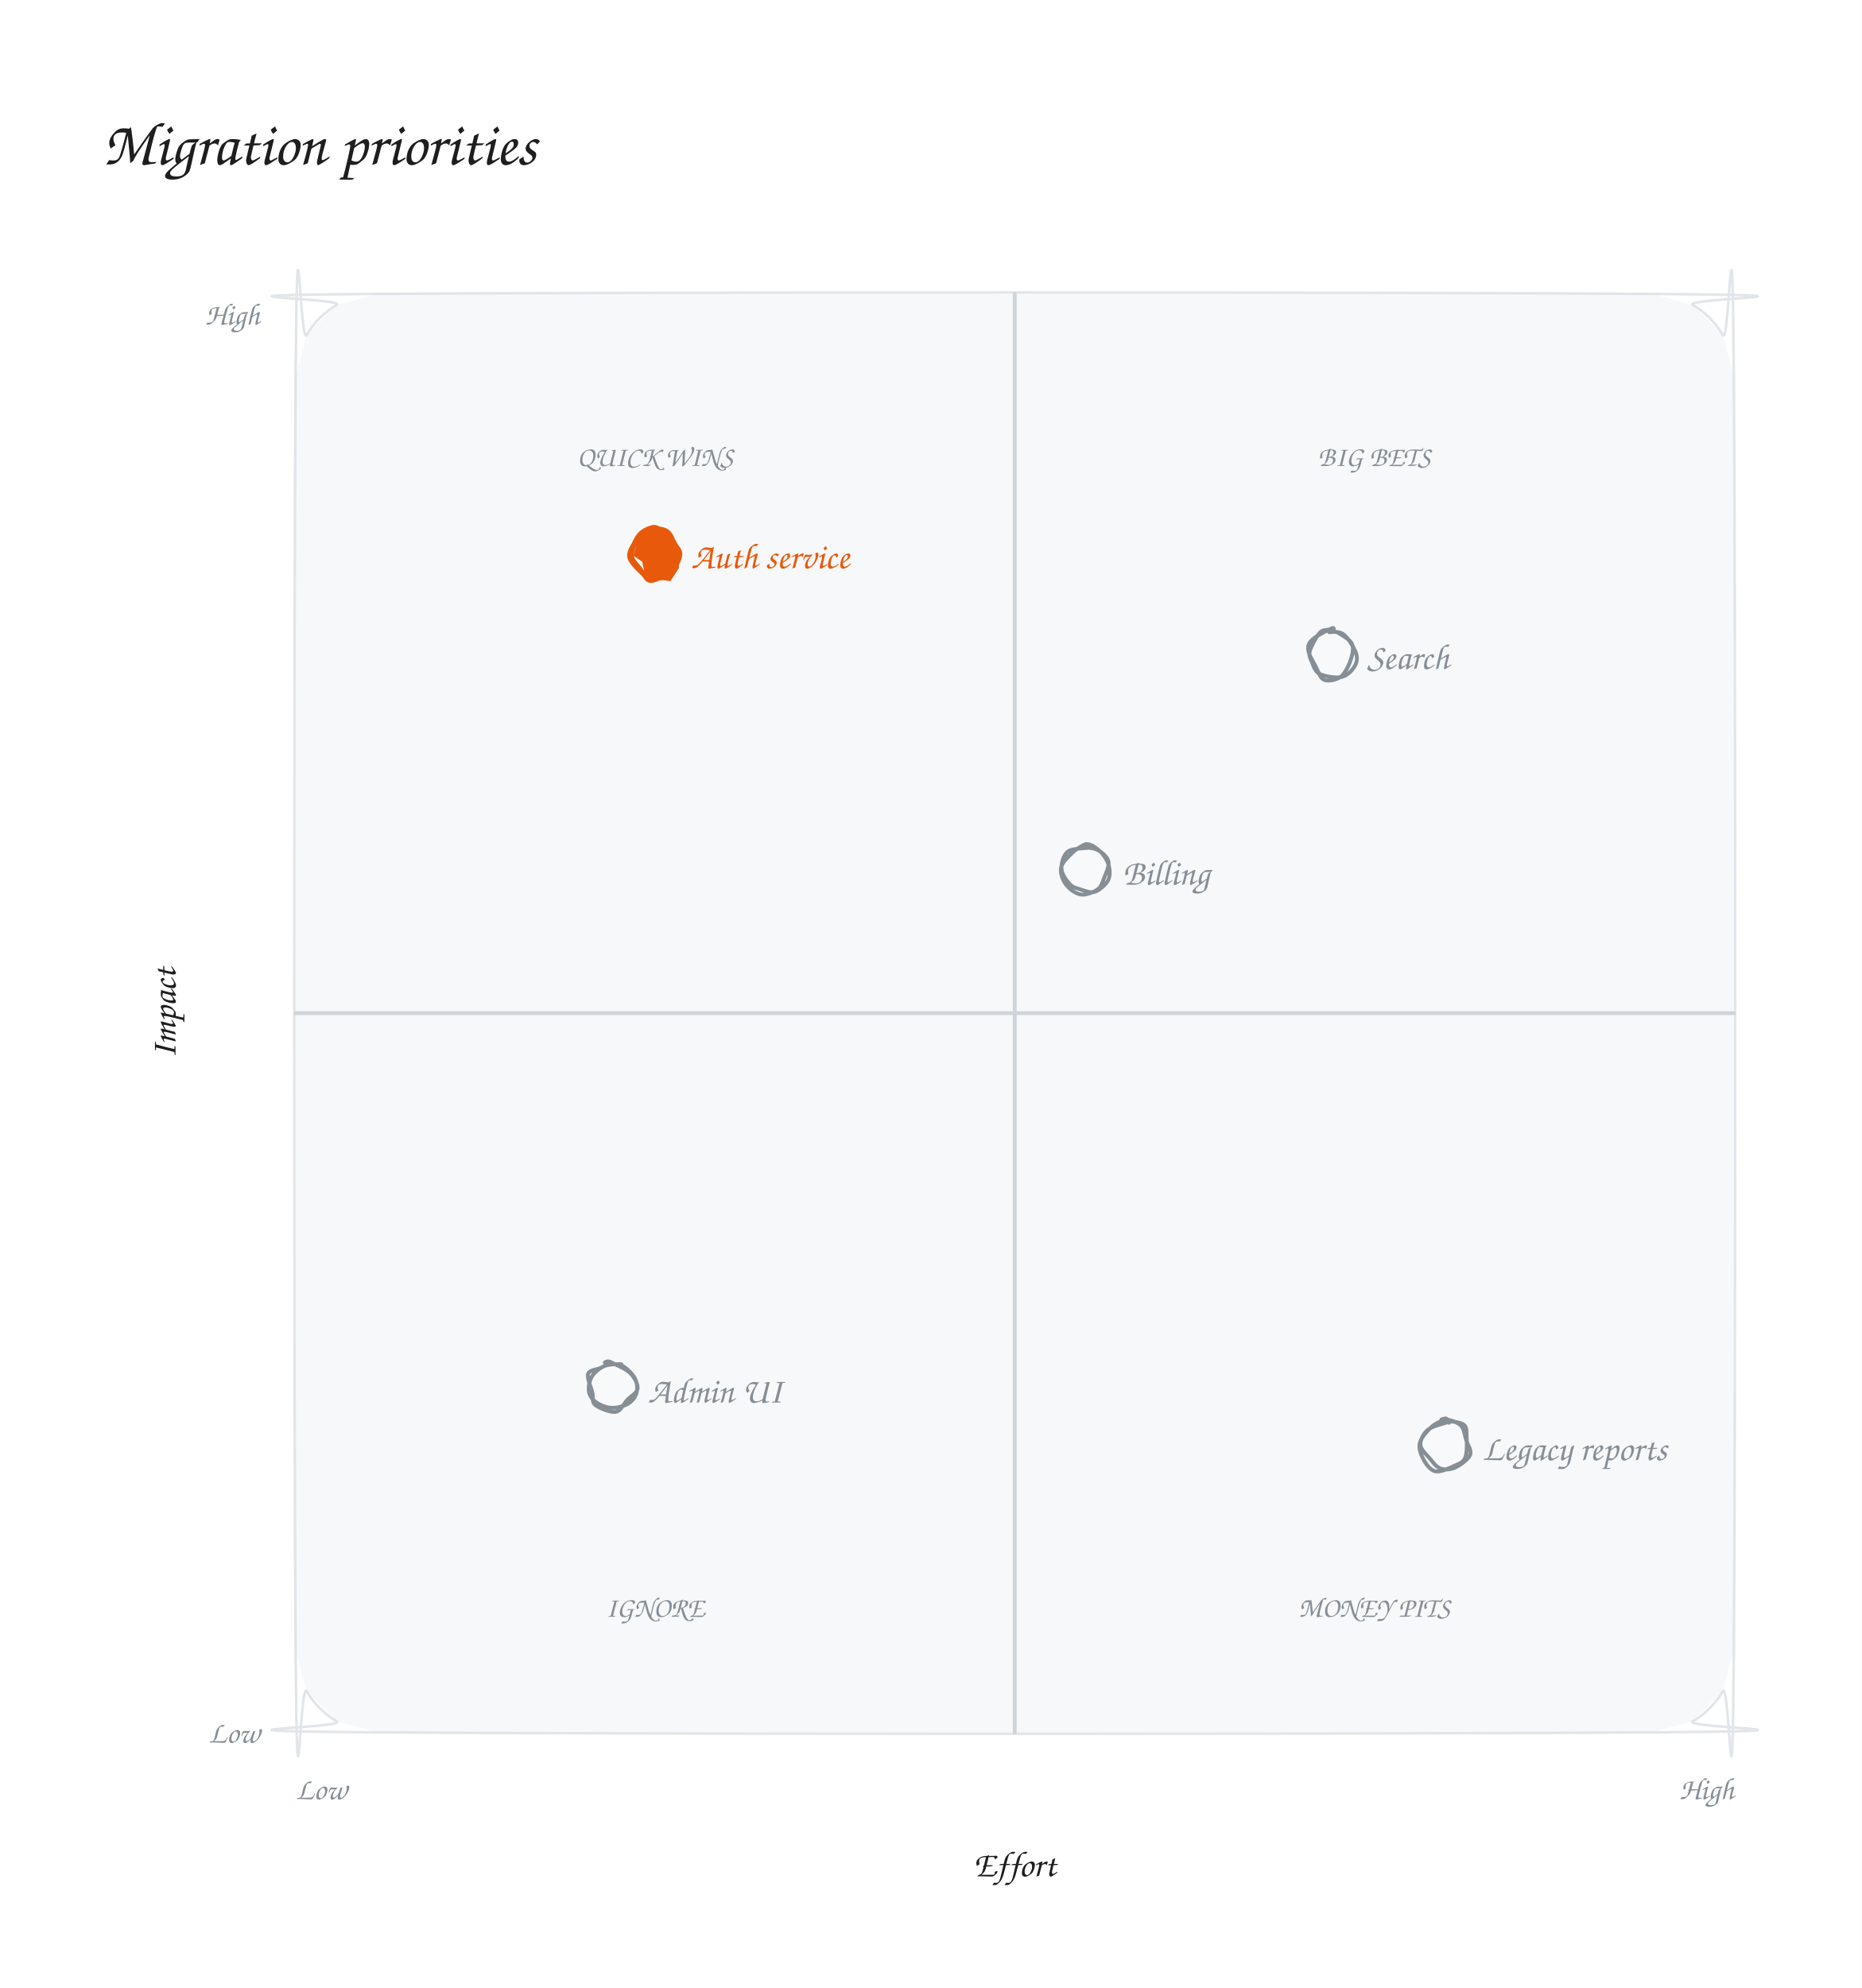
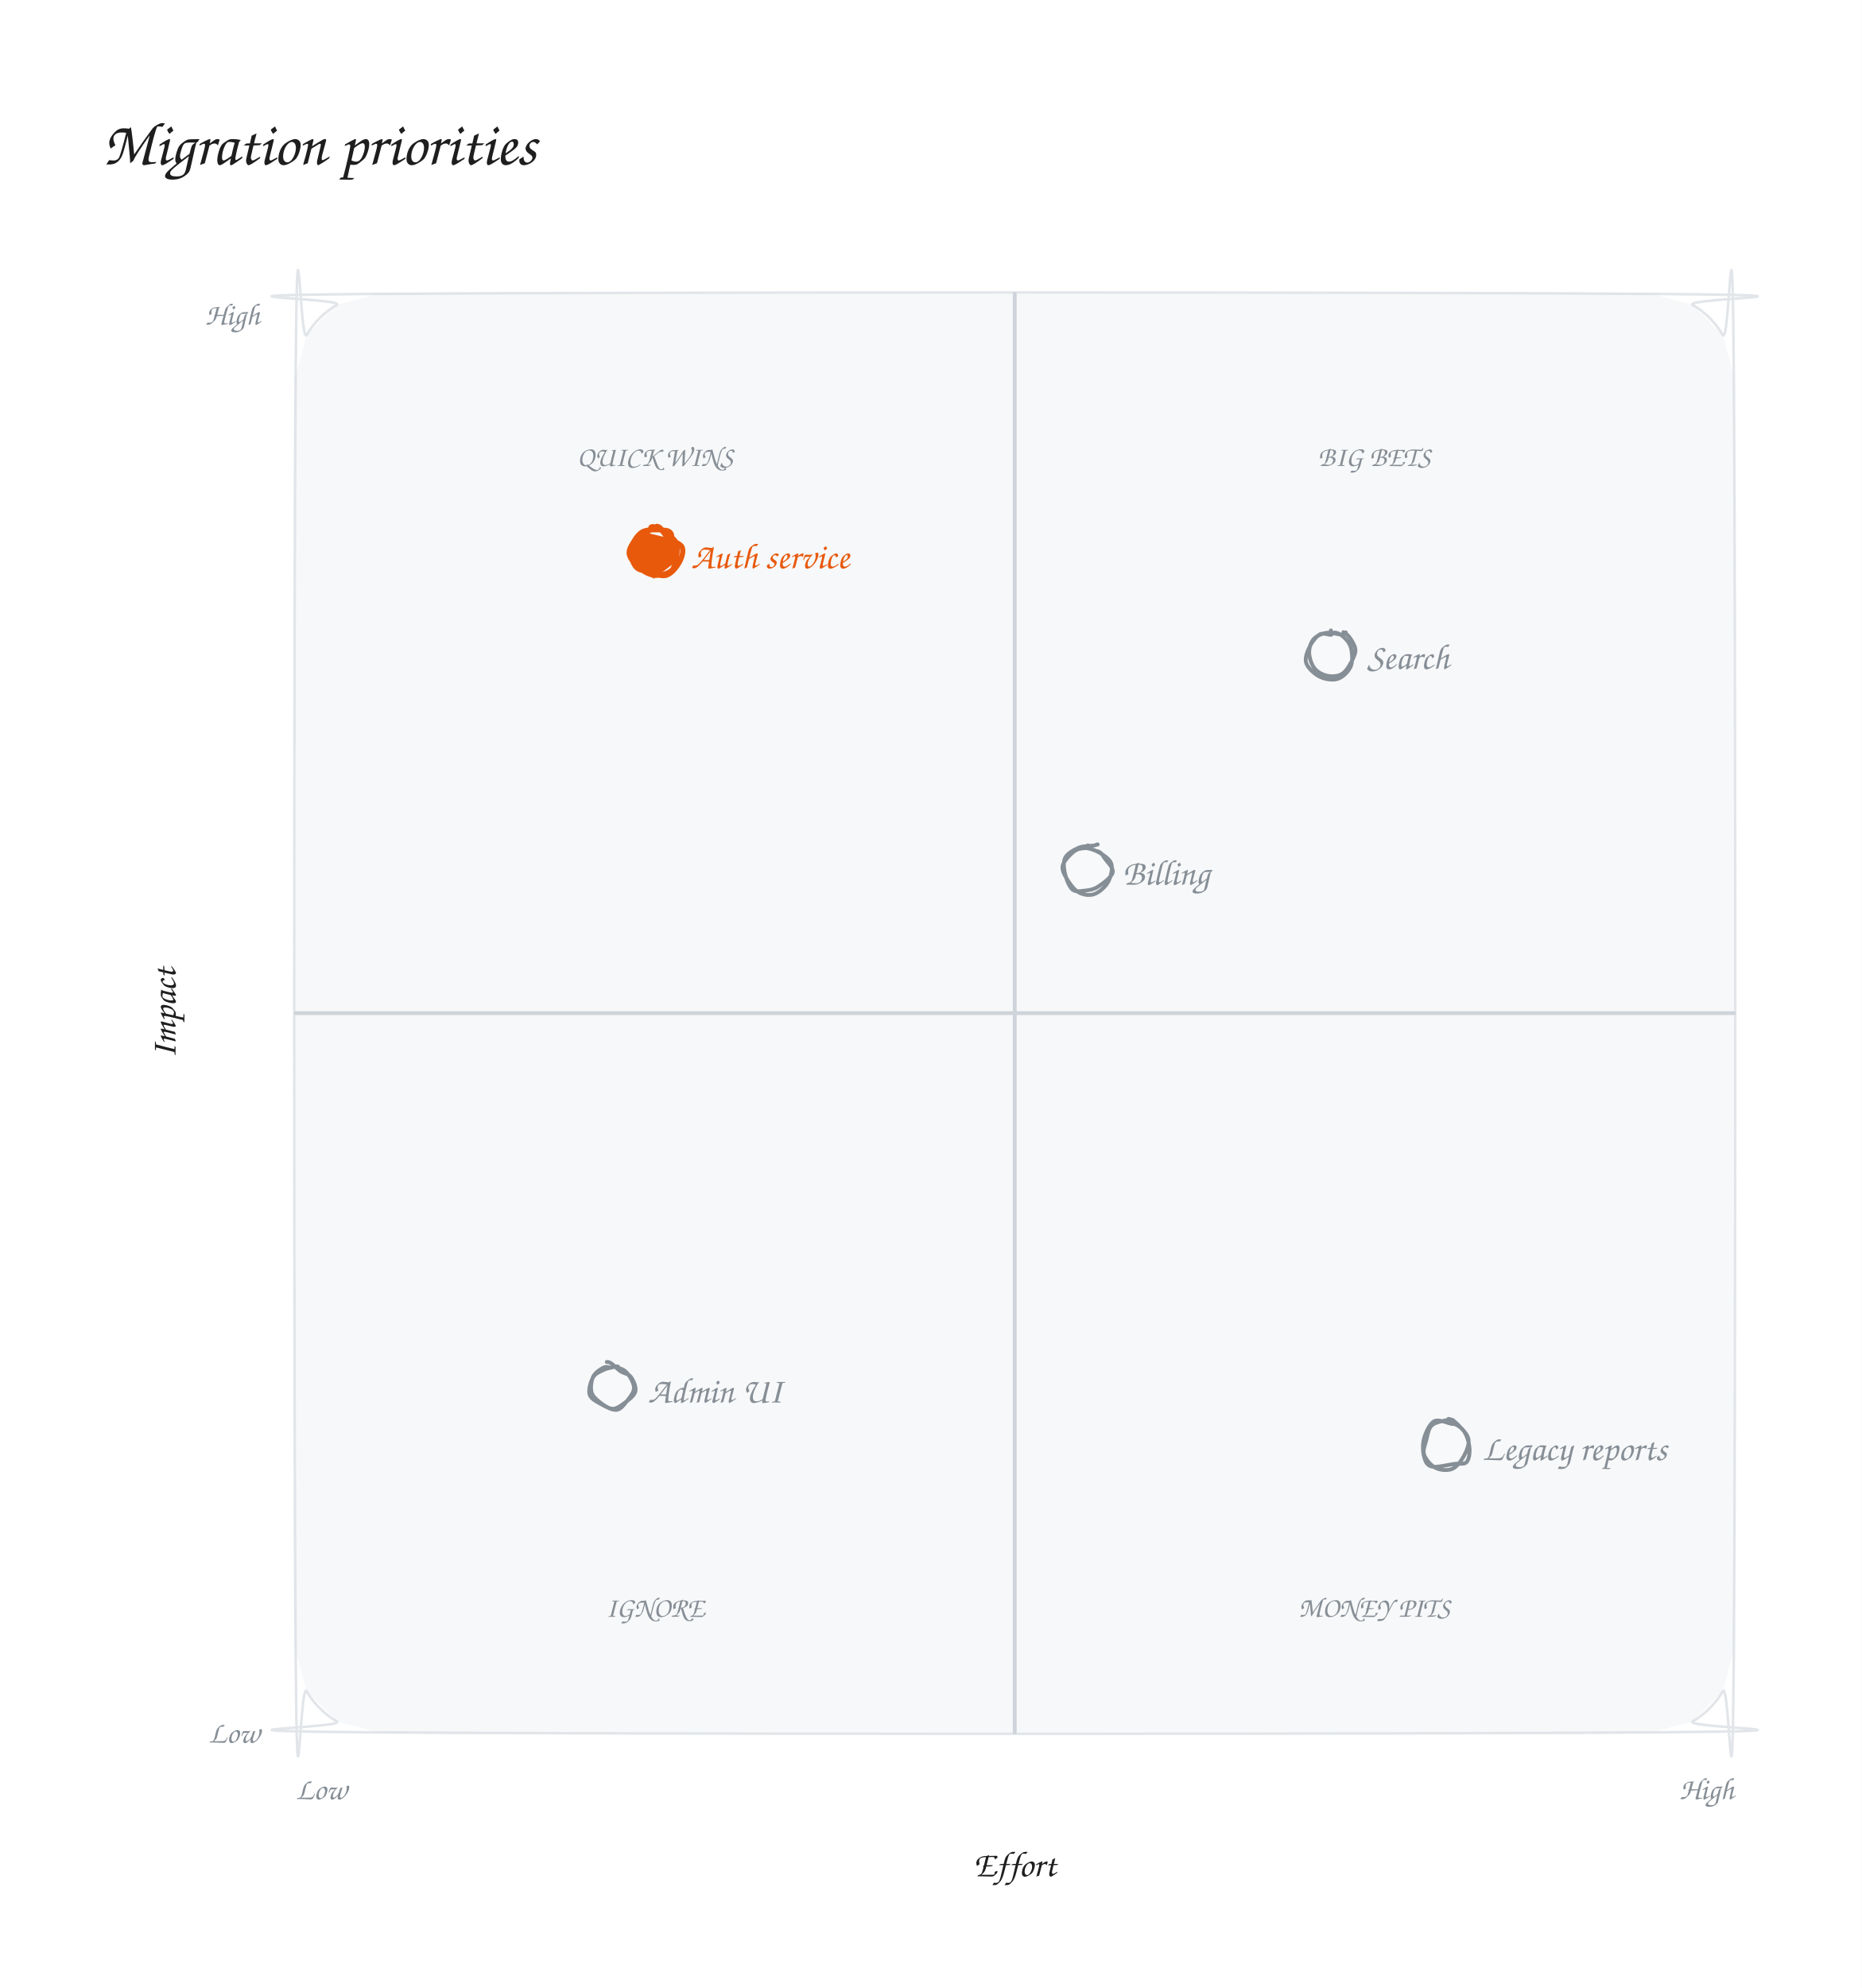
<svg xmlns="http://www.w3.org/2000/svg" width="724.90" height="773.90" viewBox="0 0 724.90 773.90">
  <rect width="724.90" height="773.90" fill="#ffffff" />
  <path d="M 643.10 114.40 L 659.10 118.69 L 670.81 130.40 L 675.10 146.40 L 675.10 642.40 L 670.81 658.40 L 659.10 670.11 L 643.10 674.40 L 147.10 674.40 L 131.10 670.11 L 119.39 658.40 L 115.10 642.40 L 115.10 146.40 L 119.39 130.40 L 131.10 118.69 L 147.10 114.40 Z" fill="#f1f3f5" stroke="none" opacity="0.60" />
  <path d="M 643.10 114.40 C 728.43 115.11, 654.48 116.02, 659.10 118.69 C 663.72 121.35, 668.15 125.78, 670.81 130.40 C 673.48 135.02, 674.39 61.07, 675.10 146.40 C 675.81 231.73, 675.81 557.07, 675.10 642.40 C 674.39 727.73, 673.48 653.78, 670.81 658.40 C 668.15 663.02, 663.72 667.45, 659.10 670.11 C 654.48 672.78, 728.43 673.69, 643.10 674.40 C 557.77 675.11, 232.43 675.11, 147.10 674.40 C 61.77 673.69, 135.72 672.78, 131.10 670.11 C 126.48 667.45, 122.05 663.02, 119.39 658.40 C 116.72 653.78, 115.81 727.73, 115.10 642.40 C 114.39 557.07, 114.39 231.73, 115.10 146.40 C 115.81 61.07, 116.72 135.02, 119.39 130.40 C 122.05 125.78, 126.48 121.35, 131.10 118.69 C 135.72 116.02, 61.77 115.11, 147.10 114.40 C 232.43 113.69, 557.77 113.69, 643.10 114.40 M 643.10 114.40 C 728.43 115.11, 654.48 116.02, 659.10 118.69 C 663.72 121.35, 668.15 125.78, 670.81 130.40 C 673.48 135.02, 674.39 61.07, 675.10 146.40 C 675.81 231.73, 675.81 557.07, 675.10 642.40 C 674.39 727.73, 673.48 653.78, 670.81 658.40 C 668.15 663.02, 663.72 667.45, 659.10 670.11 C 654.48 672.78, 728.43 673.69, 643.10 674.40 C 557.77 675.11, 232.43 675.11, 147.10 674.40 C 61.77 673.69, 135.72 672.78, 131.10 670.11 C 126.48 667.45, 122.05 663.02, 119.39 658.40 C 116.72 653.78, 115.81 727.73, 115.10 642.40 C 114.39 557.07, 114.39 231.73, 115.10 146.40 C 115.81 61.07, 116.72 135.02, 119.39 130.40 C 122.05 125.78, 126.48 121.35, 131.10 118.69 C 135.72 116.02, 61.77 115.11, 147.10 114.40 C 232.43 113.69, 557.77 113.69, 643.10 114.40" stroke="#ced4da" stroke-width="1.0" fill="none" stroke-linecap="round" stroke-linejoin="round" opacity="0.60" />
-   <path d="M 395.10 114.40 C 395.10 327.42, 395.10 540.45, 395.10 674.40 M 395.10 114.40 C 395.10 324.68, 395.10 534.97, 395.10 674.40" stroke="#ced4da" stroke-width="1.5" fill="none" stroke-linecap="round" stroke-linejoin="round" opacity="1.00" />
-   <path d="M 115.10 394.40 C 267.10 394.40, 419.10 394.40, 675.10 394.40 M 115.10 394.40 C 253.49 394.40, 391.88 394.40, 675.10 394.40" stroke="#ced4da" stroke-width="1.5" fill="none" stroke-linecap="round" stroke-linejoin="round" opacity="1.00" />
-   <path d="M 255.64 206.61 L 260.09 207.78 L 263.28 211.30 L 264.36 221.12 L 261.02 226.25 L 251.40 224.83 L 250.06 218.70 L 246.56 216.23 L 249.23 207.15 Z" fill="#e8590c" stroke="none" opacity="1.00" />
-   <path d="M 254.19 206.48 C 255.85 206.39, 257.92 207.07, 259.41 208.19 C 260.89 209.31, 262.55 211.29, 263.10 213.21 C 263.65 215.12, 263.34 217.81, 262.70 219.67 C 262.05 221.53, 260.95 223.56, 259.26 224.37 C 257.57 225.19, 254.39 225.23, 252.57 224.58 C 250.74 223.93, 249.43 221.95, 248.30 220.48 C 247.16 219.02, 245.67 217.80, 245.77 215.79 C 245.87 213.78, 247.51 210.14, 248.89 208.40 C 250.28 206.67, 252.70 205.73, 254.06 205.39 C 255.43 205.06, 256.91 206.17, 257.09 206.40 M 252.40 206.45 C 254.43 205.58, 257.64 205.85, 259.34 206.73 C 261.04 207.61, 261.74 210.20, 262.62 211.75 C 263.51 213.30, 264.85 214.28, 264.65 216.01 C 264.44 217.74, 263.21 220.49, 261.40 222.14 C 259.59 223.78, 255.59 225.66, 253.78 225.88 C 251.98 226.10, 252.00 225.00, 250.57 223.49 C 249.15 221.97, 245.62 219.06, 245.24 216.81 C 244.85 214.56, 247.03 211.65, 248.27 209.98 C 249.50 208.31, 251.93 207.34, 252.64 206.79 C 253.36 206.25, 252.74 206.60, 252.55 206.70" stroke="#e8590c" stroke-width="2.0" fill="none" stroke-linecap="round" stroke-linejoin="round" opacity="1.00" />
-   <path d="M 516.76 247.23 L 522.15 245.69 L 526.79 250.57 L 526.77 258.08 L 521.70 265.08 L 514.72 264.55 L 511.52 260.62 L 511.08 252.73 L 512.52 246.91 Z" fill="#f8f9fa" stroke="none" opacity="1.00" />
-   <path d="M 517.84 245.73 C 519.62 245.38, 521.24 246.44, 522.70 247.36 C 524.16 248.28, 526.13 249.49, 526.61 251.23 C 527.10 252.98, 526.39 255.75, 525.59 257.81 C 524.78 259.87, 523.47 262.47, 521.79 263.61 C 520.11 264.74, 517.10 265.33, 515.51 264.62 C 513.92 263.91, 513.26 261.29, 512.24 259.36 C 511.22 257.44, 509.57 254.81, 509.38 253.06 C 509.19 251.32, 509.54 250.31, 511.09 248.89 C 512.64 247.47, 517.38 245.01, 518.67 244.54 C 519.95 244.06, 518.98 245.94, 518.81 246.02 M 517.54 246.10 C 519.35 245.99, 521.51 245.68, 523.26 247.07 C 525.01 248.46, 527.38 252.33, 528.04 254.44 C 528.70 256.55, 528.21 258.19, 527.23 259.72 C 526.24 261.24, 524.38 263.16, 522.14 263.59 C 519.90 264.02, 515.67 263.31, 513.77 262.31 C 511.87 261.31, 511.38 259.05, 510.75 257.58 C 510.12 256.10, 509.49 255.31, 509.99 253.46 C 510.49 251.60, 512.51 247.85, 513.73 246.46 C 514.95 245.07, 516.40 245.28, 517.33 245.14 C 518.27 244.99, 519.16 245.27, 519.35 245.62" stroke="#868e96" stroke-width="1.5" fill="none" stroke-linecap="round" stroke-linejoin="round" opacity="1.00" />
-   <path d="M 242.70 533.11 L 247.15 535.69 L 249.21 541.60 L 245.42 548.15 L 239.07 548.21 L 233.52 545.31 L 228.90 540.08 L 228.93 537.71 L 234.27 532.76 Z" fill="#f8f9fa" stroke="none" opacity="1.00" />
-   <path d="M 241.49 531.33 C 243.33 531.89, 245.97 534.44, 247.03 536.25 C 248.09 538.07, 248.31 540.48, 247.86 542.20 C 247.41 543.92, 246.01 545.60, 244.33 546.57 C 242.65 547.54, 239.85 548.18, 237.78 548.03 C 235.70 547.88, 233.28 546.78, 231.86 545.70 C 230.44 544.61, 229.49 543.17, 229.27 541.51 C 229.05 539.85, 229.51 537.36, 230.53 535.74 C 231.54 534.11, 233.53 532.54, 235.36 531.76 C 237.19 530.98, 240.45 531.06, 241.51 531.04 C 242.57 531.02, 241.52 531.33, 241.70 531.62 M 235.51 530.36 C 237.03 529.41, 237.77 530.34, 239.46 531.08 C 241.16 531.83, 244.21 533.23, 245.67 534.82 C 247.14 536.41, 248.49 538.90, 248.24 540.60 C 247.99 542.30, 245.60 543.53, 244.17 545.03 C 242.75 546.54, 241.78 549.30, 239.71 549.61 C 237.64 549.93, 233.27 548.16, 231.76 546.92 C 230.25 545.68, 231.13 544.17, 230.66 542.16 C 230.20 540.15, 228.47 536.43, 228.98 534.84 C 229.49 533.25, 232.96 532.99, 233.71 532.63 C 234.46 532.27, 233.50 532.58, 233.49 532.68" stroke="#868e96" stroke-width="1.5" fill="none" stroke-linecap="round" stroke-linejoin="round" opacity="1.00" />
-   <path d="M 560.86 553.89 L 568.53 553.93 L 572.13 561.66 L 573.64 566.39 L 565.60 569.84 L 560.24 573.37 L 557.71 566.81 L 553.90 564.40 L 554.52 557.88 Z" fill="#f8f9fa" stroke="none" opacity="1.00" />
-   <path d="M 561.22 552.57 C 563.12 552.18, 566.93 553.33, 568.54 554.67 C 570.15 556.01, 570.24 558.67, 570.88 560.62 C 571.52 562.58, 573.11 564.61, 572.39 566.40 C 571.66 568.18, 568.45 570.45, 566.52 571.32 C 564.59 572.20, 562.44 572.24, 560.80 571.64 C 559.16 571.05, 557.99 569.27, 556.70 567.75 C 555.41 566.22, 553.21 564.35, 553.07 562.51 C 552.92 560.67, 554.16 558.15, 555.82 556.71 C 557.47 555.26, 561.63 554.30, 563.02 553.83 C 564.41 553.37, 564.09 553.97, 564.17 553.90 M 561.98 553.20 C 564.09 553.18, 568.26 553.48, 569.77 554.50 C 571.28 555.52, 570.93 557.15, 571.05 559.32 C 571.17 561.49, 571.28 565.61, 570.47 567.50 C 569.66 569.39, 568.11 569.78, 566.19 570.66 C 564.27 571.54, 560.93 573.16, 558.96 572.78 C 556.99 572.39, 555.41 570.21, 554.38 568.37 C 553.36 566.53, 552.28 563.91, 552.81 561.73 C 553.35 559.55, 555.89 556.83, 557.59 555.28 C 559.30 553.73, 562.39 552.85, 563.05 552.42 C 563.70 551.98, 561.64 552.23, 561.52 552.65" stroke="#868e96" stroke-width="1.5" fill="none" stroke-linecap="round" stroke-linejoin="round" opacity="1.00" />
-   <path d="M 421.44 329.87 L 426.61 332.46 L 431.31 336.66 L 431.37 342.86 L 426.71 347.10 L 421.15 347.38 L 415.38 345.80 L 413.58 337.67 L 416.13 331.86 Z" fill="#f8f9fa" stroke="none" opacity="1.00" />
-   <path d="M 422.49 328.67 C 424.44 328.23, 426.55 329.87, 428.07 331.18 C 429.59 332.50, 431.02 334.66, 431.59 336.57 C 432.16 338.47, 432.36 340.86, 431.48 342.62 C 430.59 344.39, 428.09 346.55, 426.28 347.15 C 424.48 347.75, 422.29 346.74, 420.65 346.22 C 419.00 345.71, 417.63 345.41, 416.41 344.07 C 415.19 342.73, 413.39 340.28, 413.30 338.18 C 413.21 336.08, 414.01 332.85, 415.85 331.47 C 417.69 330.10, 422.74 330.30, 424.34 329.93 C 425.94 329.56, 425.55 329.35, 425.47 329.26 M 421.64 330.13 C 423.34 329.87, 425.73 330.03, 427.38 330.89 C 429.04 331.76, 431.15 333.53, 431.58 335.32 C 432.01 337.10, 430.67 339.80, 429.96 341.62 C 429.26 343.44, 428.88 345.14, 427.34 346.24 C 425.81 347.34, 422.84 348.55, 420.77 348.21 C 418.70 347.87, 416.20 345.97, 414.93 344.19 C 413.67 342.42, 412.69 339.65, 413.18 337.57 C 413.66 335.49, 416.31 333.18, 417.83 331.71 C 419.36 330.24, 421.59 329.09, 422.35 328.77 C 423.11 328.44, 422.08 329.43, 422.38 329.78" stroke="#868e96" stroke-width="1.5" fill="none" stroke-linecap="round" stroke-linejoin="round" opacity="1.00" />
+   <path d="M 395.10 114.40 C 395.10 236.99, 395.10 359.58, 395.10 674.40 M 395.10 114.40 C 395.10 246.50, 395.10 378.60, 395.10 674.40" stroke="#ced4da" stroke-width="1.5" fill="none" stroke-linecap="round" stroke-linejoin="round" opacity="1.00" />
+   <path d="M 115.10 394.40 C 280.80 394.40, 446.50 394.40, 675.10 394.40 M 115.10 394.40 C 320.30 394.40, 525.50 394.40, 675.10 394.40" stroke="#ced4da" stroke-width="1.5" fill="none" stroke-linecap="round" stroke-linejoin="round" opacity="1.00" />
+   <path d="M 258.44 209.00 L 264.71 211.46 L 264.51 217.54 L 261.37 220.08 L 254.57 225.26 L 248.30 221.01 L 244.21 214.60 L 245.89 211.52 L 251.96 207.45 Z" fill="#e8590c" stroke="none" opacity="1.00" />
+   <path d="M 258.09 207.04 C 260.13 207.56, 262.44 209.77, 263.30 211.24 C 264.16 212.71, 263.55 214.07, 263.26 215.86 C 262.97 217.65, 262.95 220.64, 261.58 221.98 C 260.21 223.33, 257.11 224.06, 255.04 223.94 C 252.97 223.83, 250.82 222.59, 249.16 221.29 C 247.50 219.98, 245.54 217.74, 245.09 216.09 C 244.64 214.44, 245.49 212.92, 246.45 211.36 C 247.40 209.81, 248.64 207.54, 250.83 206.74 C 253.01 205.94, 257.80 206.23, 259.58 206.55 C 261.36 206.88, 261.57 208.47, 261.52 208.69 M 255.66 204.92 C 257.65 204.85, 258.38 208.05, 260.03 209.39 C 261.68 210.73, 264.80 211.36, 265.55 212.94 C 266.29 214.53, 265.52 217.07, 264.50 218.91 C 263.49 220.74, 261.50 223.32, 259.47 223.93 C 257.45 224.55, 254.34 223.16, 252.34 222.59 C 250.34 222.02, 248.60 222.00, 247.46 220.52 C 246.32 219.05, 245.15 215.65, 245.51 213.75 C 245.87 211.85, 248.15 210.53, 249.62 209.13 C 251.09 207.73, 253.69 205.99, 254.33 205.35 C 254.96 204.71, 253.44 205.12, 253.43 205.30" stroke="#e8590c" stroke-width="2.0" fill="none" stroke-linecap="round" stroke-linejoin="round" opacity="1.00" />
+   <path d="M 521.39 245.54 L 525.46 252.57 L 528.50 257.88 L 521.24 263.10 L 515.65 261.12 L 513.69 258.54 L 511.51 255.46 L 511.75 250.37 L 516.52 244.37 Z" fill="#f8f9fa" stroke="none" opacity="1.00" />
+   <path d="M 523.08 246.09 C 525.08 246.91, 526.77 249.90, 527.41 251.57 C 528.05 253.23, 527.72 254.31, 526.95 256.08 C 526.17 257.85, 524.46 261.02, 522.78 262.19 C 521.11 263.35, 518.74 263.41, 516.92 263.09 C 515.10 262.76, 513.07 261.71, 511.87 260.23 C 510.67 258.76, 509.82 256.13, 509.74 254.24 C 509.67 252.34, 510.31 250.17, 511.44 248.85 C 512.56 247.54, 514.66 246.65, 516.48 246.34 C 518.30 246.04, 521.10 247.05, 522.35 247.03 C 523.60 247.00, 524.11 246.01, 523.98 246.20 M 519.68 246.23 C 521.46 246.39, 523.02 247.75, 524.11 248.91 C 525.21 250.08, 525.95 251.42, 526.23 253.22 C 526.52 255.01, 526.72 257.84, 525.81 259.68 C 524.91 261.53, 522.81 263.67, 520.80 264.29 C 518.79 264.91, 515.80 264.42, 513.77 263.39 C 511.73 262.36, 509.23 260.04, 508.59 258.11 C 507.94 256.18, 509.00 253.70, 509.89 251.84 C 510.78 249.97, 512.52 247.73, 513.94 246.94 C 515.35 246.15, 517.67 247.35, 518.38 247.09 C 519.09 246.83, 518.05 245.27, 518.18 245.39" stroke="#868e96" stroke-width="1.5" fill="none" stroke-linecap="round" stroke-linejoin="round" opacity="1.00" />
+   <path d="M 237.92 530.54 L 245.16 532.94 L 247.58 542.03 L 244.72 545.56 L 239.12 550.33 L 232.75 546.42 L 228.69 543.02 L 232.77 535.24 L 235.62 534.25 Z" fill="#f8f9fa" stroke="none" opacity="1.00" />
+   <path d="M 239.90 532.41 C 241.64 532.66, 242.94 533.11, 244.10 534.43 C 245.26 535.74, 246.86 538.45, 246.85 540.29 C 246.85 542.12, 245.20 544.02, 244.08 545.44 C 242.96 546.87, 241.74 548.58, 240.14 548.82 C 238.54 549.05, 236.23 547.81, 234.47 546.83 C 232.71 545.85, 230.17 544.71, 229.58 542.94 C 228.98 541.17, 229.98 537.83, 230.89 536.22 C 231.80 534.61, 233.57 533.98, 235.05 533.27 C 236.54 532.56, 238.88 532.18, 239.82 531.98 C 240.75 531.78, 240.54 532.01, 240.67 532.07 M 236.25 530.21 C 237.88 529.87, 240.07 532.86, 241.64 533.83 C 243.21 534.80, 244.71 534.73, 245.66 536.05 C 246.62 537.37, 247.86 540.02, 247.37 541.75 C 246.89 543.49, 244.30 545.36, 242.76 546.46 C 241.21 547.57, 239.81 548.62, 238.11 548.38 C 236.42 548.15, 233.90 546.23, 232.59 545.07 C 231.27 543.90, 230.46 542.96, 230.21 541.41 C 229.95 539.86, 230.24 537.25, 231.04 535.75 C 231.84 534.25, 233.90 532.93, 234.99 532.39 C 236.09 531.85, 237.27 532.29, 237.62 532.51" stroke="#868e96" stroke-width="1.5" fill="none" stroke-linecap="round" stroke-linejoin="round" opacity="1.00" />
+   <path d="M 564.31 552.56 L 570.67 555.34 L 570.11 562.69 L 568.91 566.80 L 565.38 571.75 L 559.32 570.62 L 555.66 567.08 L 556.87 561.12 L 558.70 554.87 Z" fill="#f8f9fa" stroke="none" opacity="1.00" />
+   <path d="M 563.95 552.35 C 565.68 552.38, 567.61 554.53, 568.92 555.93 C 570.23 557.32, 571.67 558.88, 571.83 560.73 C 571.98 562.58, 570.93 565.18, 569.85 567.04 C 568.78 568.89, 567.19 571.11, 565.37 571.84 C 563.56 572.57, 560.75 572.33, 558.94 571.40 C 557.13 570.48, 555.10 568.11, 554.50 566.29 C 553.91 564.48, 554.86 562.43, 555.36 560.52 C 555.87 558.62, 556.12 556.15, 557.51 554.85 C 558.91 553.56, 562.34 553.06, 563.76 552.76 C 565.17 552.46, 565.88 552.78, 566.02 553.05 M 564.42 553.79 C 566.44 554.11, 568.52 555.25, 569.80 556.86 C 571.09 558.47, 571.94 561.40, 572.14 563.45 C 572.35 565.50, 572.03 568.10, 571.04 569.17 C 570.06 570.24, 568.49 569.59, 566.24 569.88 C 563.99 570.17, 559.50 571.36, 557.54 570.91 C 555.58 570.46, 555.01 569.00, 554.50 567.17 C 553.99 565.34, 553.80 562.26, 554.47 559.94 C 555.14 557.62, 556.64 554.16, 558.52 553.23 C 560.40 552.30, 564.75 554.47, 565.76 554.36 C 566.76 554.26, 564.63 552.71, 564.55 552.58" stroke="#868e96" stroke-width="1.5" fill="none" stroke-linecap="round" stroke-linejoin="round" opacity="1.00" />
+   <path d="M 423.55 328.91 L 428.20 334.00 L 433.17 336.99 L 431.46 344.63 L 424.99 347.40 L 420.02 348.13 L 413.89 339.87 L 413.36 335.05 L 417.52 331.65 Z" fill="#f8f9fa" stroke="none" opacity="1.00" />
+   <path d="M 423.40 330.22 C 425.29 330.48, 427.69 331.55, 429.26 332.64 C 430.83 333.73, 432.50 334.93, 432.84 336.76 C 433.18 338.58, 432.47 341.71, 431.31 343.60 C 430.16 345.49, 427.84 347.49, 425.93 348.11 C 424.02 348.73, 421.64 348.34, 419.85 347.29 C 418.07 346.24, 416.20 343.58, 415.20 341.81 C 414.21 340.03, 413.28 338.45, 413.87 336.66 C 414.46 334.87, 417.04 332.20, 418.73 331.08 C 420.43 329.96, 423.22 330.30, 424.03 329.97 C 424.83 329.64, 423.41 329.03, 423.56 329.08 M 427.35 331.37 C 428.98 331.89, 429.23 332.87, 430.21 334.26 C 431.19 335.64, 433.69 337.86, 433.23 339.68 C 432.78 341.50, 429.36 344.01, 427.50 345.19 C 425.64 346.37, 423.74 346.58, 422.06 346.75 C 420.39 346.92, 418.71 347.33, 417.47 346.20 C 416.24 345.06, 415.09 342.02, 414.64 339.95 C 414.20 337.89, 413.90 335.47, 414.80 333.81 C 415.70 332.15, 418.20 330.78, 420.04 330.01 C 421.87 329.23, 424.58 329.38, 425.81 329.17 C 427.03 328.96, 427.43 328.49, 427.40 328.75" stroke="#868e96" stroke-width="1.5" fill="none" stroke-linecap="round" stroke-linejoin="round" opacity="1.00" />
  <text x="40.00" y="40.00" font-size="24" font-family="Excalifont, Virgil, 'Segoe Print', 'Bradley Hand', 'Chalkboard SE', Chalkboard, 'Comic Sans MS', cursive" fill="#1e1e1e" text-anchor="start" opacity="1.00">
    <tspan x="40.00" dy="24.00">Migration priorities</tspan>
  </text>
  <text x="255.10" y="170.40" font-size="11" font-family="Excalifont, Virgil, 'Segoe Print', 'Bradley Hand', 'Chalkboard SE', Chalkboard, 'Comic Sans MS', cursive" fill="#868e96" text-anchor="middle" opacity="1.00">
    <tspan x="255.10" dy="11.00">QUICK WINS</tspan>
  </text>
  <text x="535.10" y="170.40" font-size="11" font-family="Excalifont, Virgil, 'Segoe Print', 'Bradley Hand', 'Chalkboard SE', Chalkboard, 'Comic Sans MS', cursive" fill="#868e96" text-anchor="middle" opacity="1.00">
    <tspan x="535.10" dy="11.00">BIG BETS</tspan>
  </text>
  <text x="255.10" y="618.40" font-size="11" font-family="Excalifont, Virgil, 'Segoe Print', 'Bradley Hand', 'Chalkboard SE', Chalkboard, 'Comic Sans MS', cursive" fill="#868e96" text-anchor="middle" opacity="1.00">
    <tspan x="255.10" dy="11.00">IGNORE</tspan>
  </text>
  <text x="535.10" y="618.40" font-size="11" font-family="Excalifont, Virgil, 'Segoe Print', 'Bradley Hand', 'Chalkboard SE', Chalkboard, 'Comic Sans MS', cursive" fill="#868e96" text-anchor="middle" opacity="1.00">
    <tspan x="535.10" dy="11.00">MONEY PITS</tspan>
  </text>
  <text x="395.10" y="716.40" font-size="14" font-family="Excalifont, Virgil, 'Segoe Print', 'Bradley Hand', 'Chalkboard SE', Chalkboard, 'Comic Sans MS', cursive" fill="#1e1e1e" text-anchor="middle" opacity="1.00">
    <tspan x="395.10" dy="14.00">Effort</tspan>
  </text>
  <text x="63.10" y="385.65" font-size="14" font-family="Excalifont, Virgil, 'Segoe Print', 'Bradley Hand', 'Chalkboard SE', Chalkboard, 'Comic Sans MS', cursive" fill="#1e1e1e" text-anchor="middle" opacity="1.00" transform="rotate(-90.00 63.10 394.40)">
    <tspan x="63.10" dy="14.00">Impact</tspan>
  </text>
  <text x="115.10" y="688.40" font-size="12" font-family="Excalifont, Virgil, 'Segoe Print', 'Bradley Hand', 'Chalkboard SE', Chalkboard, 'Comic Sans MS', cursive" fill="#868e96" text-anchor="start" opacity="1.00">
    <tspan x="115.10" dy="12.00">Low</tspan>
  </text>
  <text x="675.10" y="688.40" font-size="12" font-family="Excalifont, Virgil, 'Segoe Print', 'Bradley Hand', 'Chalkboard SE', Chalkboard, 'Comic Sans MS', cursive" fill="#868e96" text-anchor="end" opacity="1.00">
    <tspan x="675.10" dy="12.00">High</tspan>
  </text>
  <text x="101.10" y="666.40" font-size="12" font-family="Excalifont, Virgil, 'Segoe Print', 'Bradley Hand', 'Chalkboard SE', Chalkboard, 'Comic Sans MS', cursive" fill="#868e96" text-anchor="end" opacity="1.00">
    <tspan x="101.10" dy="12.00">Low</tspan>
  </text>
  <text x="101.10" y="114.40" font-size="12" font-family="Excalifont, Virgil, 'Segoe Print', 'Bradley Hand', 'Chalkboard SE', Chalkboard, 'Comic Sans MS', cursive" fill="#868e96" text-anchor="end" opacity="1.00">
    <tspan x="101.10" dy="12.00">High</tspan>
  </text>
  <text x="269.10" y="207.20" font-size="14" font-family="Excalifont, Virgil, 'Segoe Print', 'Bradley Hand', 'Chalkboard SE', Chalkboard, 'Comic Sans MS', cursive" fill="#e8590c" text-anchor="start" opacity="1.00">
    <tspan x="269.10" dy="14.00">Auth service</tspan>
  </text>
  <text x="532.30" y="246.40" font-size="14" font-family="Excalifont, Virgil, 'Segoe Print', 'Bradley Hand', 'Chalkboard SE', Chalkboard, 'Comic Sans MS', cursive" fill="#868e96" text-anchor="start" opacity="1.00">
    <tspan x="532.30" dy="14.00">Search</tspan>
  </text>
  <text x="252.30" y="532.00" font-size="14" font-family="Excalifont, Virgil, 'Segoe Print', 'Bradley Hand', 'Chalkboard SE', Chalkboard, 'Comic Sans MS', cursive" fill="#868e96" text-anchor="start" opacity="1.00">
    <tspan x="252.30" dy="14.00">Admin UI</tspan>
  </text>
  <text x="577.10" y="554.40" font-size="14" font-family="Excalifont, Virgil, 'Segoe Print', 'Bradley Hand', 'Chalkboard SE', Chalkboard, 'Comic Sans MS', cursive" fill="#868e96" text-anchor="start" opacity="1.00">
    <tspan x="577.10" dy="14.00">Legacy reports</tspan>
  </text>
  <text x="437.10" y="330.40" font-size="14" font-family="Excalifont, Virgil, 'Segoe Print', 'Bradley Hand', 'Chalkboard SE', Chalkboard, 'Comic Sans MS', cursive" fill="#868e96" text-anchor="start" opacity="1.00">
    <tspan x="437.10" dy="14.00">Billing</tspan>
  </text>
</svg>
